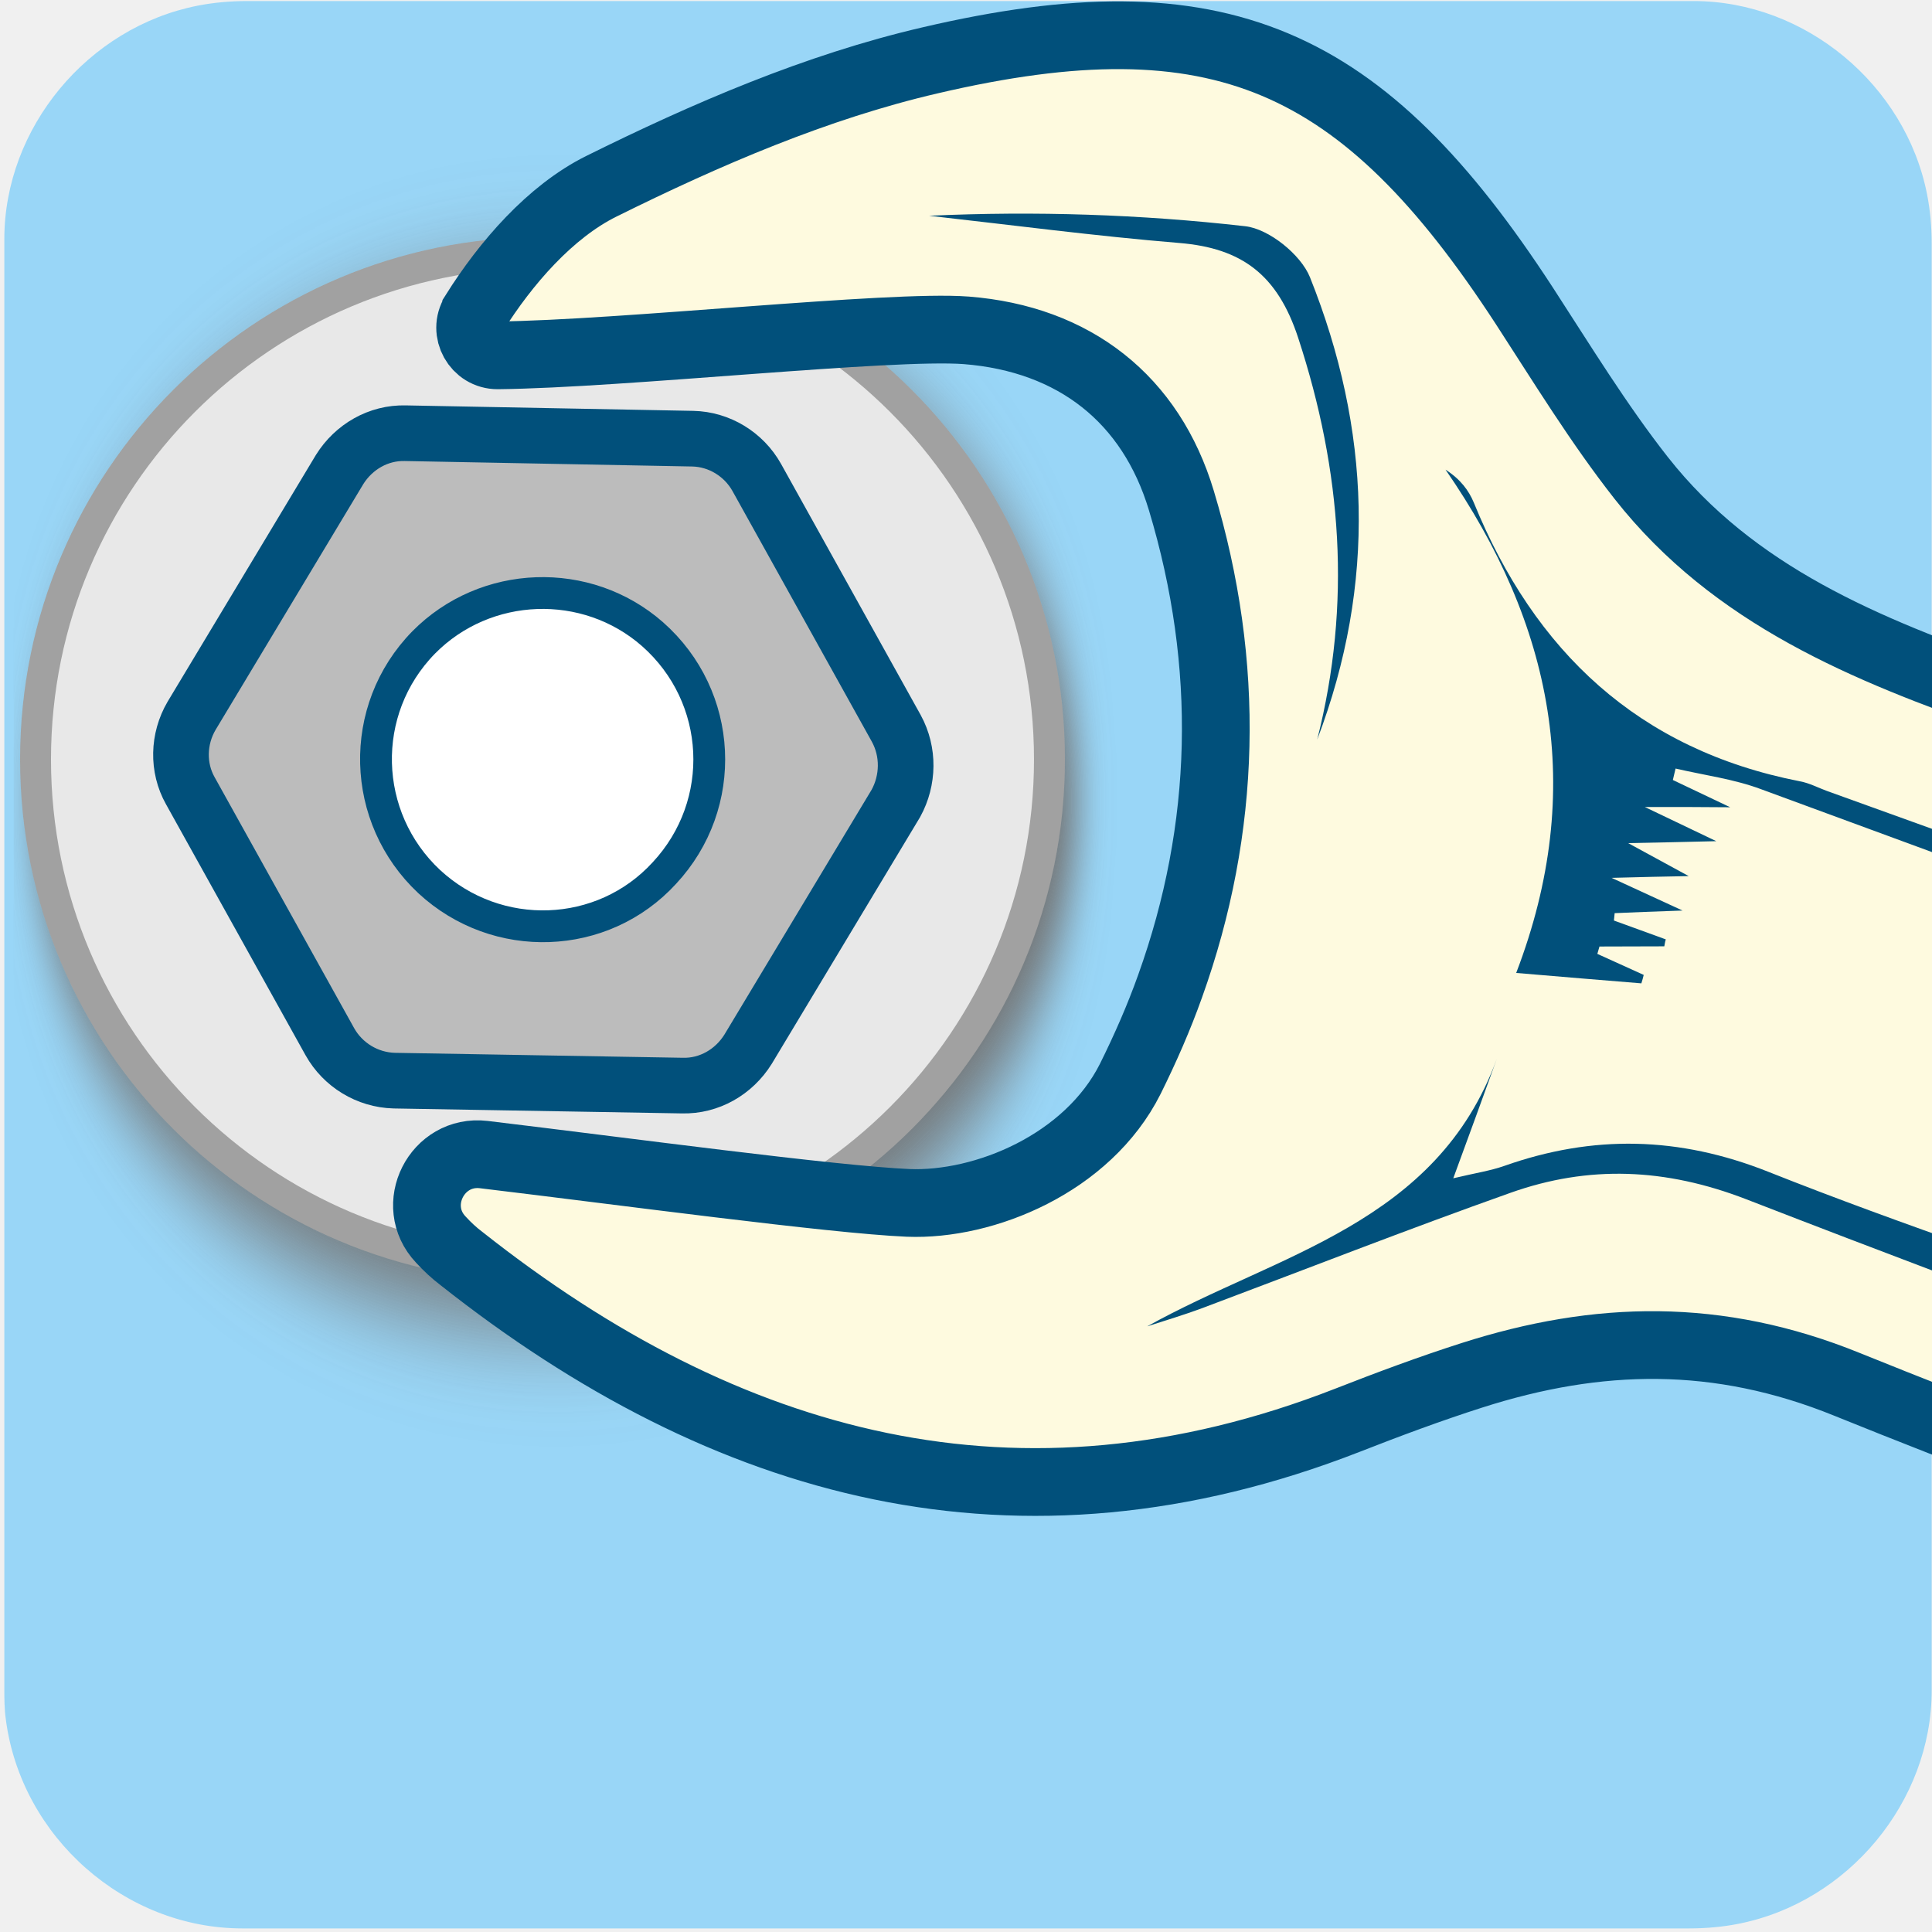
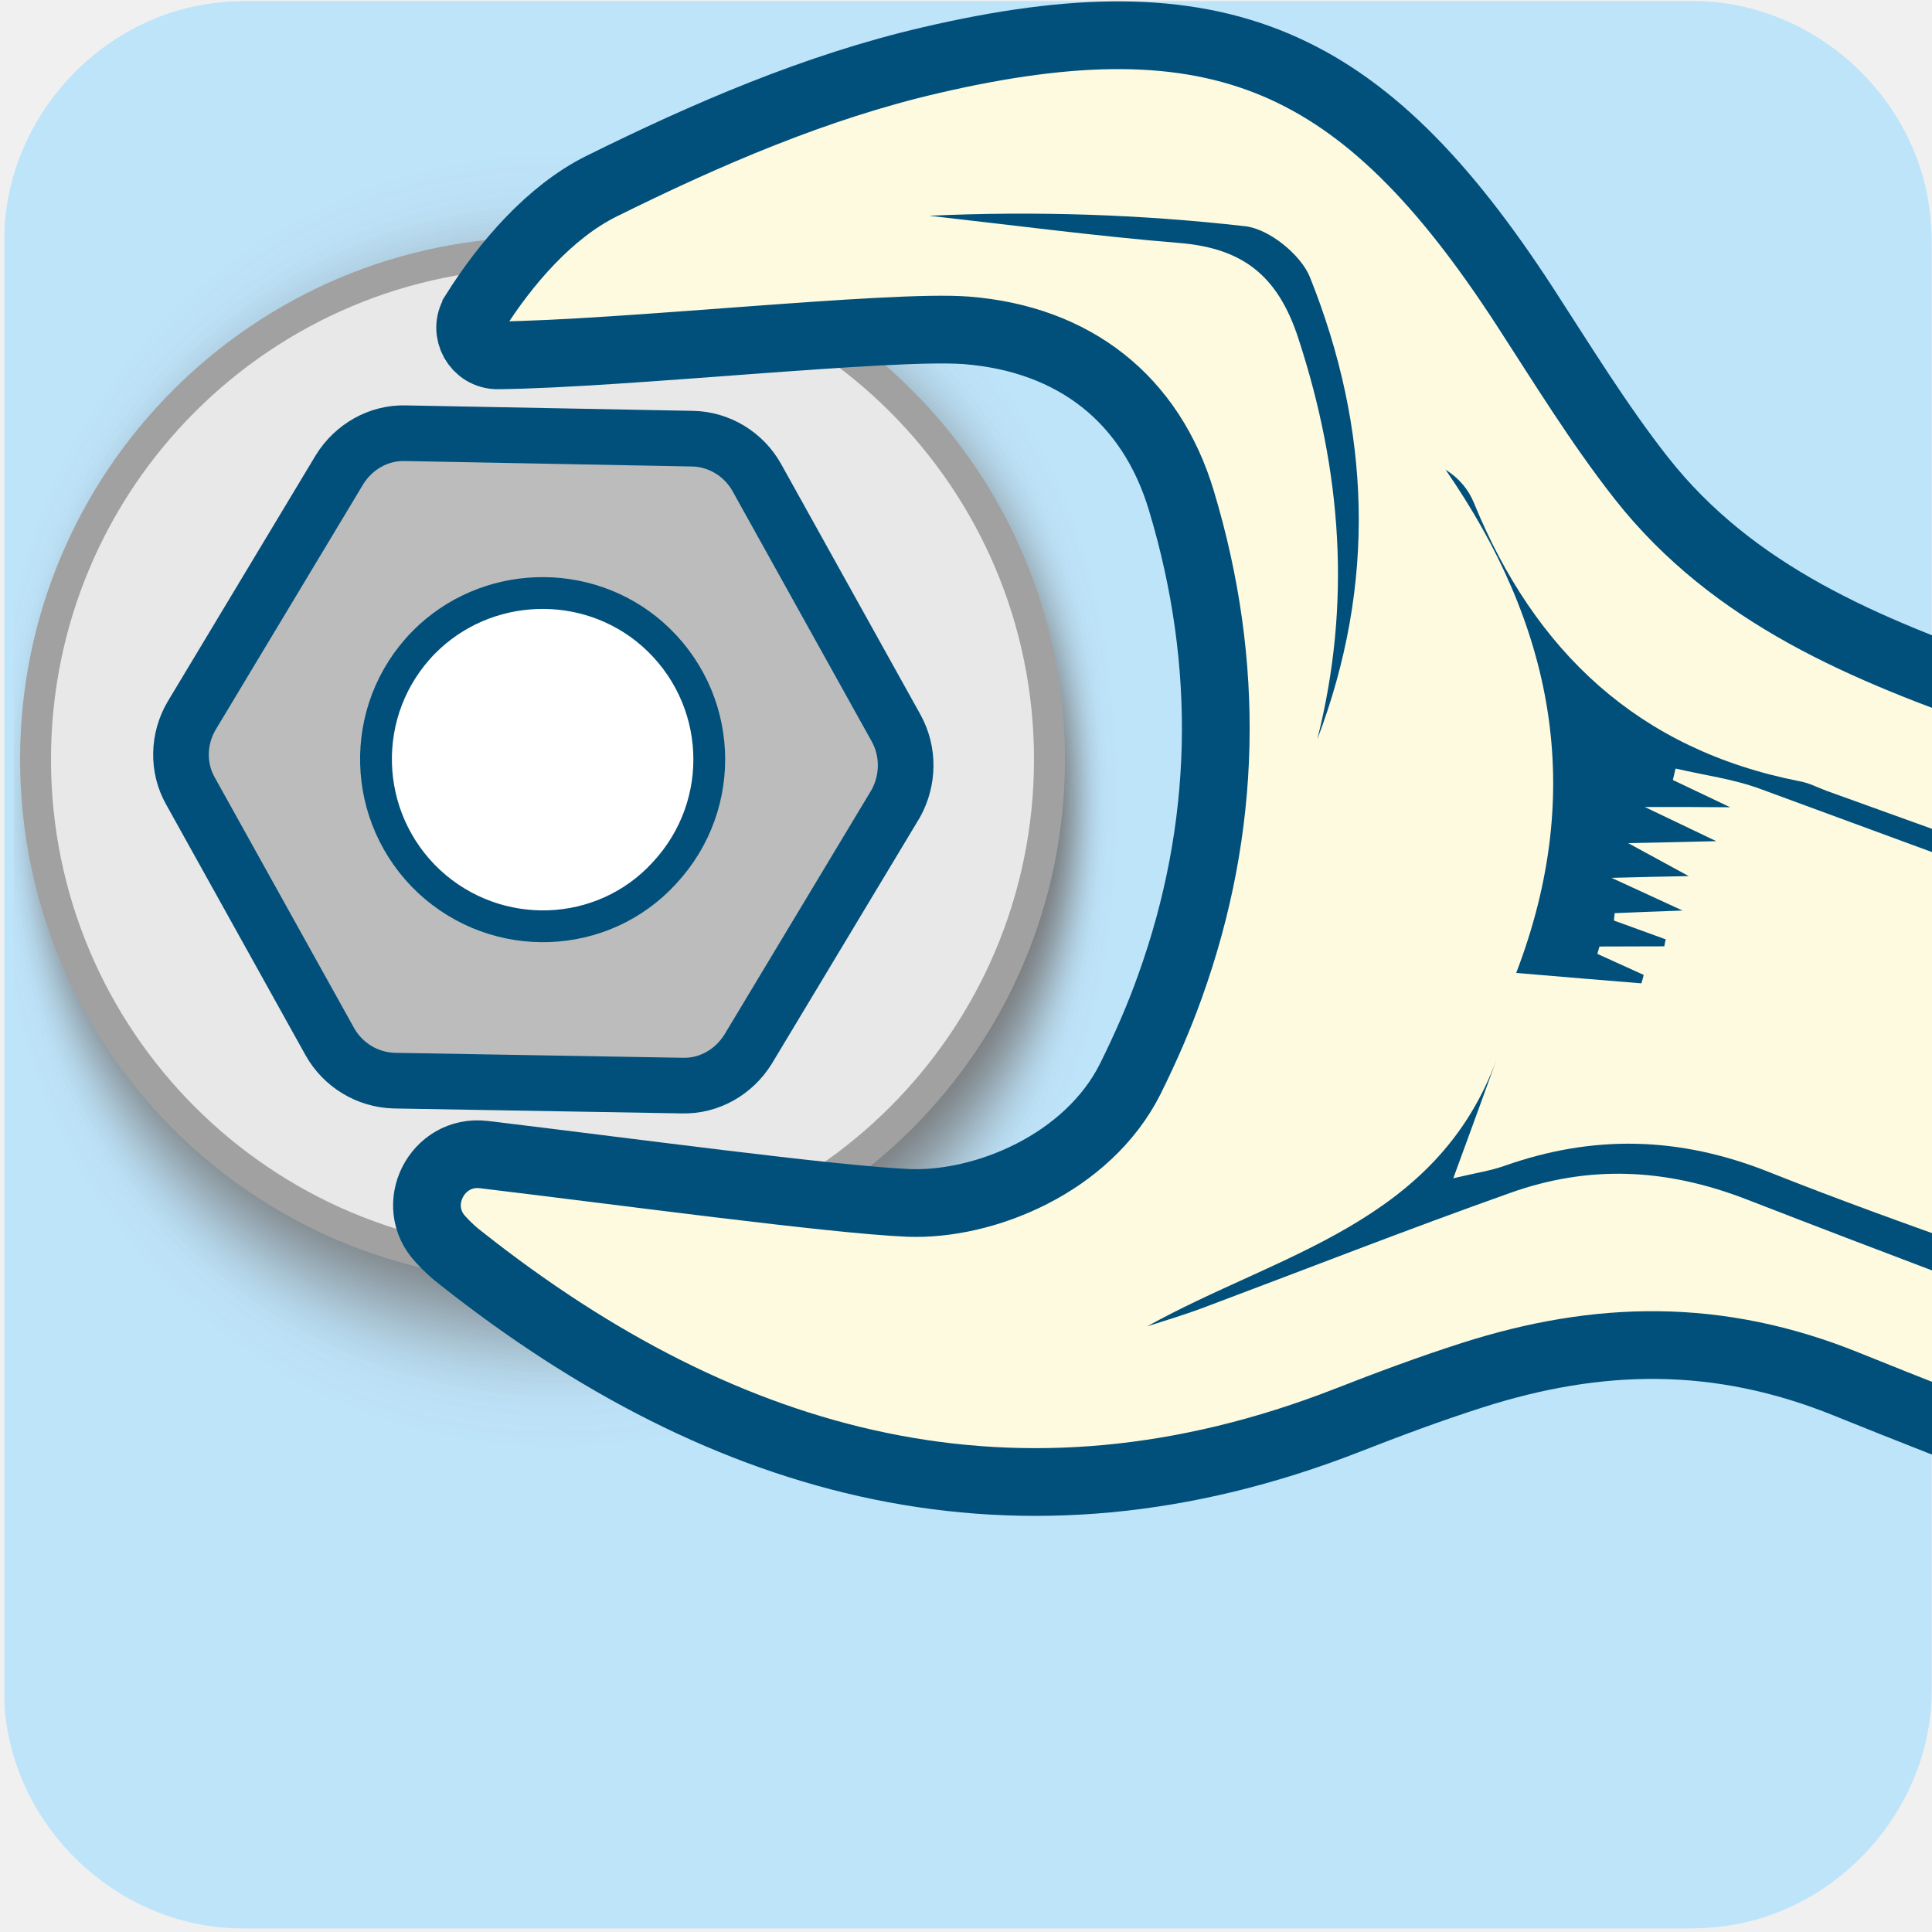
<svg xmlns="http://www.w3.org/2000/svg" viewBox="0 0 500 500" overflow="hidden" preserveAspectRatio="xMidYMid meet" id="eaf-540a-0">
  <defs>
    <clipPath id="eaf-540a-1">
      <rect x="0" y="0" width="500" height="500" />
    </clipPath>
    <style>#eaf-540a-0 * {animation: 3233ms linear infinite normal both running;offset-rotate:0deg}@keyframes eaf-540a-2{0%,100%{transform:translate(150.1377px,163.15px)}}@keyframes eaf-540a-3{0%{transform:rotate(0);animation-timing-function:ease-in-out}41.26%,100%{transform:rotate(61deg)}}@keyframes eaf-540a-4{0%,100%{transform:translate(-150.1377px,-163.15px)}}@keyframes eaf-540a-5{0%,100%{transform:none;offset-path:path("m149.882 163.28l0 0l0 0l81.102 47.603q58.805 -20.05 42.069 -60.603q-16.665 -40.38 -123.171 13l0 0")}}@keyframes eaf-540a-6{0%{offset-distance:0%}50.51%{offset-distance:0%;animation-timing-function:ease-in}61.86%{offset-distance:29.863%}78.35%{offset-distance:56.89%}96.91%,100%{offset-distance:100%}}@keyframes eaf-540a-7{0%{transform:rotate(0);animation-timing-function:ease-in-out}41.26%{transform:rotate(61deg)}60.84%{transform:rotate(61deg)}77.33%{transform:rotate(35deg)}96.91%,100%{transform:rotate(0)}}@keyframes eaf-540a-8{0%,100%{transform:translate(-149.8822px,-163.2801px)}}</style>
  </defs>
  <g clip-path="url('#eaf-540a-1')" style="isolation: isolate;">
    <g>
      <g transform="matrix(4 0 0 4 -827.28 -2254.526)">
-         <path fill="#99d6f7" d="m331.8 626.1c0 15.6 0 31.3 0 46.9c0 7.2 -5.4 13.7 -12.5 15.1c-1 0.2 -2.1 0.3 -3.2 0.3c-31.2 0 -62.4 0 -93.6 0c-7.6 0 -14.3 -5.9 -15.3 -13.5c-0.1 -0.7 -0.1 -1.4 -0.1 -2c0 -31.3 0 -62.5 0 -93.8c0 -7.2 5.4 -13.7 12.5 -15.1c1 -0.2 2.1 -0.3 3.2 -0.3c31.2 0 62.4 0 93.6 0c7.2 0 13.7 5.4 15.1 12.5c0.2 1 0.3 2.1 0.3 3.2c0 15.6 0 31.1 0 46.7z" />
+         <path fill="#bee4fa" d="m331.8 626.1c0 15.6 0 31.3 0 46.9c0 7.2 -5.4 13.7 -12.5 15.1c-1 0.2 -2.1 0.3 -3.2 0.3c-31.2 0 -62.4 0 -93.6 0c-7.6 0 -14.3 -5.9 -15.3 -13.5c-0.1 -0.7 -0.1 -1.4 -0.1 -2c0 -31.3 0 -62.5 0 -93.8c0 -7.2 5.4 -13.7 12.5 -15.1c1 -0.2 2.1 -0.3 3.2 -0.3c31.2 0 62.4 0 93.6 0c7.2 0 13.7 5.4 15.1 12.5c0.2 1 0.3 2.1 0.3 3.2c0 15.6 0 31.1 0 46.7z" />
      </g>
      <g transform="matrix(0.891 0.454 -0.454 0.891 80.9816 -16.9125)">
        <g style="filter: drop-shadow(rgb(115, 115, 115) 8px 8px 10px);">
          <ellipse fill="#e8e8e8" stroke="#a1a1a1" stroke-width="8" stroke-miterlimit="10" rx="131.2" ry="131.2" transform="matrix(0.891 -0.454 0.454 0.891 149.8486 163.2142)" />
        </g>
        <g style="animation-name: eaf-540a-2, eaf-540a-3, eaf-540a-4; animation-composition: replace, add, add;">
          <path fill="#bcbcbc" stroke="#01507b" stroke-width="14.4" stroke-miterlimit="10" d="m227.8 114.5l-61.7 -41.5c-5.7 -3.8 -13.1 -4.4 -19.3 -1.4l-66.9 32.5c-6.3 3 -10.3 9.2 -10.9 16.1l-5.2 74.2c-0.4 6.9 2.8 13.6 8.5 17.4l61.7 41.5c5.7 3.8 13.1 4.4 19.4 1.4l67 -32.7c6.3 -3 10.3 -9.2 10.9 -16.1l5.2 -74.1c0.2 -6.8 -3 -13.4 -8.7 -17.3z" />
          <path fill="#fff" stroke="#01507b" stroke-width="8.229" stroke-miterlimit="10" d="m138.1 204.7c-23.3 -6.7 -36.7 -31.2 -29.4 -54.5c6.9 -21.7 29.8 -34.4 51.8 -28.8c23.7 6.1 37.5 30.3 30.8 53.7c-6.3 22.8 -30.2 36.1 -53.2 29.6z" />
        </g>
        <g transform="translate(0 0)" style="animation-name: eaf-540a-5, eaf-540a-6, eaf-540a-7, eaf-540a-8; animation-composition: replace, add, add, add;">
          <path fill="#fefadf" stroke="#01507b" stroke-width="17.529" stroke-miterlimit="10" d="m73.2 261.6c-2.2 -12 11.9 -20.2 21.3 -12.4c27.7 23.1 69.3 58.9 85.3 70.3c16.1 11.4 44.5 16.8 65.7 4.4c7.6 -4.5 14.9 -9.3 21.7 -14.5c34.6 -26.3 58.5 -61.2 70.9 -103.8c7.7 -26.3 -0.4 -50.2 -22.7 -67.3c-15.6 -11.9 -78.1 -43.4 -105.2 -60.6c-4.7 -3 -4.2 -10.1 0.8 -12.4l0.1 -0.1c13.8 -6.4 30.7 -11.3 45.4 -9.6c30.1 3.5 60.7 8.7 89.1 19c72.3 26.1 94.3 60.3 94.4 137c0 18 -0.5 36.1 1.1 53.9c3.5 38.6 24.7 69 47.6 98.7c47.3 61.3 93.9 123.2 140.6 184.9l-146.5 110.2c-42 -55.8 -84.8 -110.9 -124.8 -168.1c-20.6 -29.5 -47.1 -45.8 -80.1 -54.8c-11 -3 -22.2 -5.5 -33.4 -7.8c-89.5 -18.5 -141.5 -77.1 -169.5 -160c-0.8 -2.2 -1.4 -4.6 -1.8 -7z" transform="matrix(0.5 -0.866 0.866 0.5 -80.3293 218.4683)" />
          <g transform="matrix(0.5 -0.866 0.866 0.5 -80.3293 218.4683)">
            <path fill="#01507b" d="m592.6 564.4c-51.8 -68.3 -103.5 -136.5 -155.3 -204.8c-1.5 -2 -2.7 -4.2 -4.5 -5.9c-30.6 -29.6 -39.3 -65.6 -31.5 -106.5c0.6 -3.3 0.4 -6.9 -1.5 -11.1c1.4 48.5 -14.2 89.1 -55.6 119.2c9.9 7.7 17.8 13.8 25.7 19.9c0.6 -0.5 1.2 -1 1.7 -1.5c-2.4 -3.7 -4.7 -7.4 -7.1 -11.1c0.5 -0.4 1 -0.9 1.5 -1.3c4.7 3 9.4 6.1 14.1 9.1c0.4 -0.4 0.8 -0.9 1.3 -1.3c-2.9 -3.8 -5.7 -7.6 -8.6 -11.4c0.4 -0.5 0.8 -1 1.2 -1.5c4.2 2.5 8.5 5 15.1 9c-3.9 -6.2 -6.4 -10.1 -10.8 -17.1c7 4.3 11.1 6.8 17 10.5c-3 -5.5 -5.1 -9.4 -8.5 -15.7c6.9 4.3 11.6 7.2 19.4 12c-4.1 -6.7 -6.4 -10.5 -10.7 -17.5c7.4 4.8 11.4 7.4 18.5 12.1c-4.1 -6.7 -6.4 -10.4 -8.6 -14c0.7 -0.7 1.5 -1.4 2.2 -2.1c5.3 5.5 11.2 10.5 15.7 16.6c51.7 69 103.1 138.1 154.7 207.2c3 4 6.4 7.5 9.7 11.3c1.7 -1.7 3.3 -2.9 4.9 -4.1z" />
            <path fill="#01507b" d="m513.7 623.8c-24.8 -33.1 -49.4 -66.2 -74.3 -99.2c-22.8 -30.2 -46.6 -59.7 -68.5 -90.6c-14.4 -20.3 -32.8 -32.8 -56.5 -38.5c-3.7 -0.9 -7.2 -2.5 -12.8 -4.5c9.9 -7.4 18.1 -13.6 26.3 -19.8c-36.4 27.4 -75 11.4 -113.6 8.8c4.8 1.3 9.6 2.7 14.5 3.8c27.7 6.1 55.5 11.8 83.1 18.4c21 5 37.2 16.5 50.3 34.6c43.7 60.6 88.6 120.3 133 180.4c3.2 4.4 5.9 9.1 8.9 13.7c3.3 -2.4 6.5 -4.8 9.6 -7.1z" />
            <path fill="#01507b" d="m578.3 575.2c-36.4 -48.4 -72.8 -96.8 -109.1 -145.1c-0.8 0.6 -1.6 1.2 -2.4 1.8c36.4 48.4 72.8 96.8 109.1 145.1c0.8 -0.6 1.6 -1.2 2.4 -1.8z" />
            <path fill="#01507b" d="m333.9 276.6c34.9 -25.5 55.4 -59.9 63.6 -101.4c1.2 -6.2 -2.1 -16.3 -6.9 -20.2c-21 -17.3 -43.4 -32.9 -67.1 -46.8c16.8 13.8 33.3 27.9 50.5 41.2c12.8 9.9 16.8 20.7 12.4 37.3c-9.3 35.1 -25.9 65.3 -52.5 89.9z" />
            <path fill="#01507b" stroke="#eb008b" stroke-width="2.99" stroke-miterlimit="10" d="m455.2 353.6" />
            <path fill="#01507b" stroke="#eb008b" stroke-width="2.99" stroke-miterlimit="10" d="m351.2 452.4" opacity="0.51" />
            <path fill="#01507b" stroke="#eb008b" stroke-width="2.99" stroke-miterlimit="10" d="m326.9 433.4" opacity="0.51" />
            <path fill="#01507b" stroke="#eb008b" stroke-width="2.99" stroke-miterlimit="10" d="m448.8 385.3" opacity="0.53" />
            <path fill="#01507b" stroke="#eb008b" stroke-width="2.99" stroke-miterlimit="10" d="m398 276.6" opacity="0.53" />
            <path fill="#01507b" stroke="#eb008b" stroke-width="2.99" stroke-miterlimit="10" d="m294.4 394.8" opacity="0.53" />
            <path fill="#01507b" stroke="#eb008b" stroke-width="2.99" stroke-miterlimit="10" d="m387.8 458.5" opacity="0.53" />
            <path fill="#01507b" stroke="#eb008b" stroke-width="2.99" stroke-miterlimit="10" d="m449 384.8" opacity="0.53" />
            <path fill="#01507b" stroke="#eb008b" stroke-width="2.99" stroke-miterlimit="10" d="m397.8 276.3" opacity="0.53" />
          </g>
        </g>
      </g>
    </g>
  </g>
</svg>
